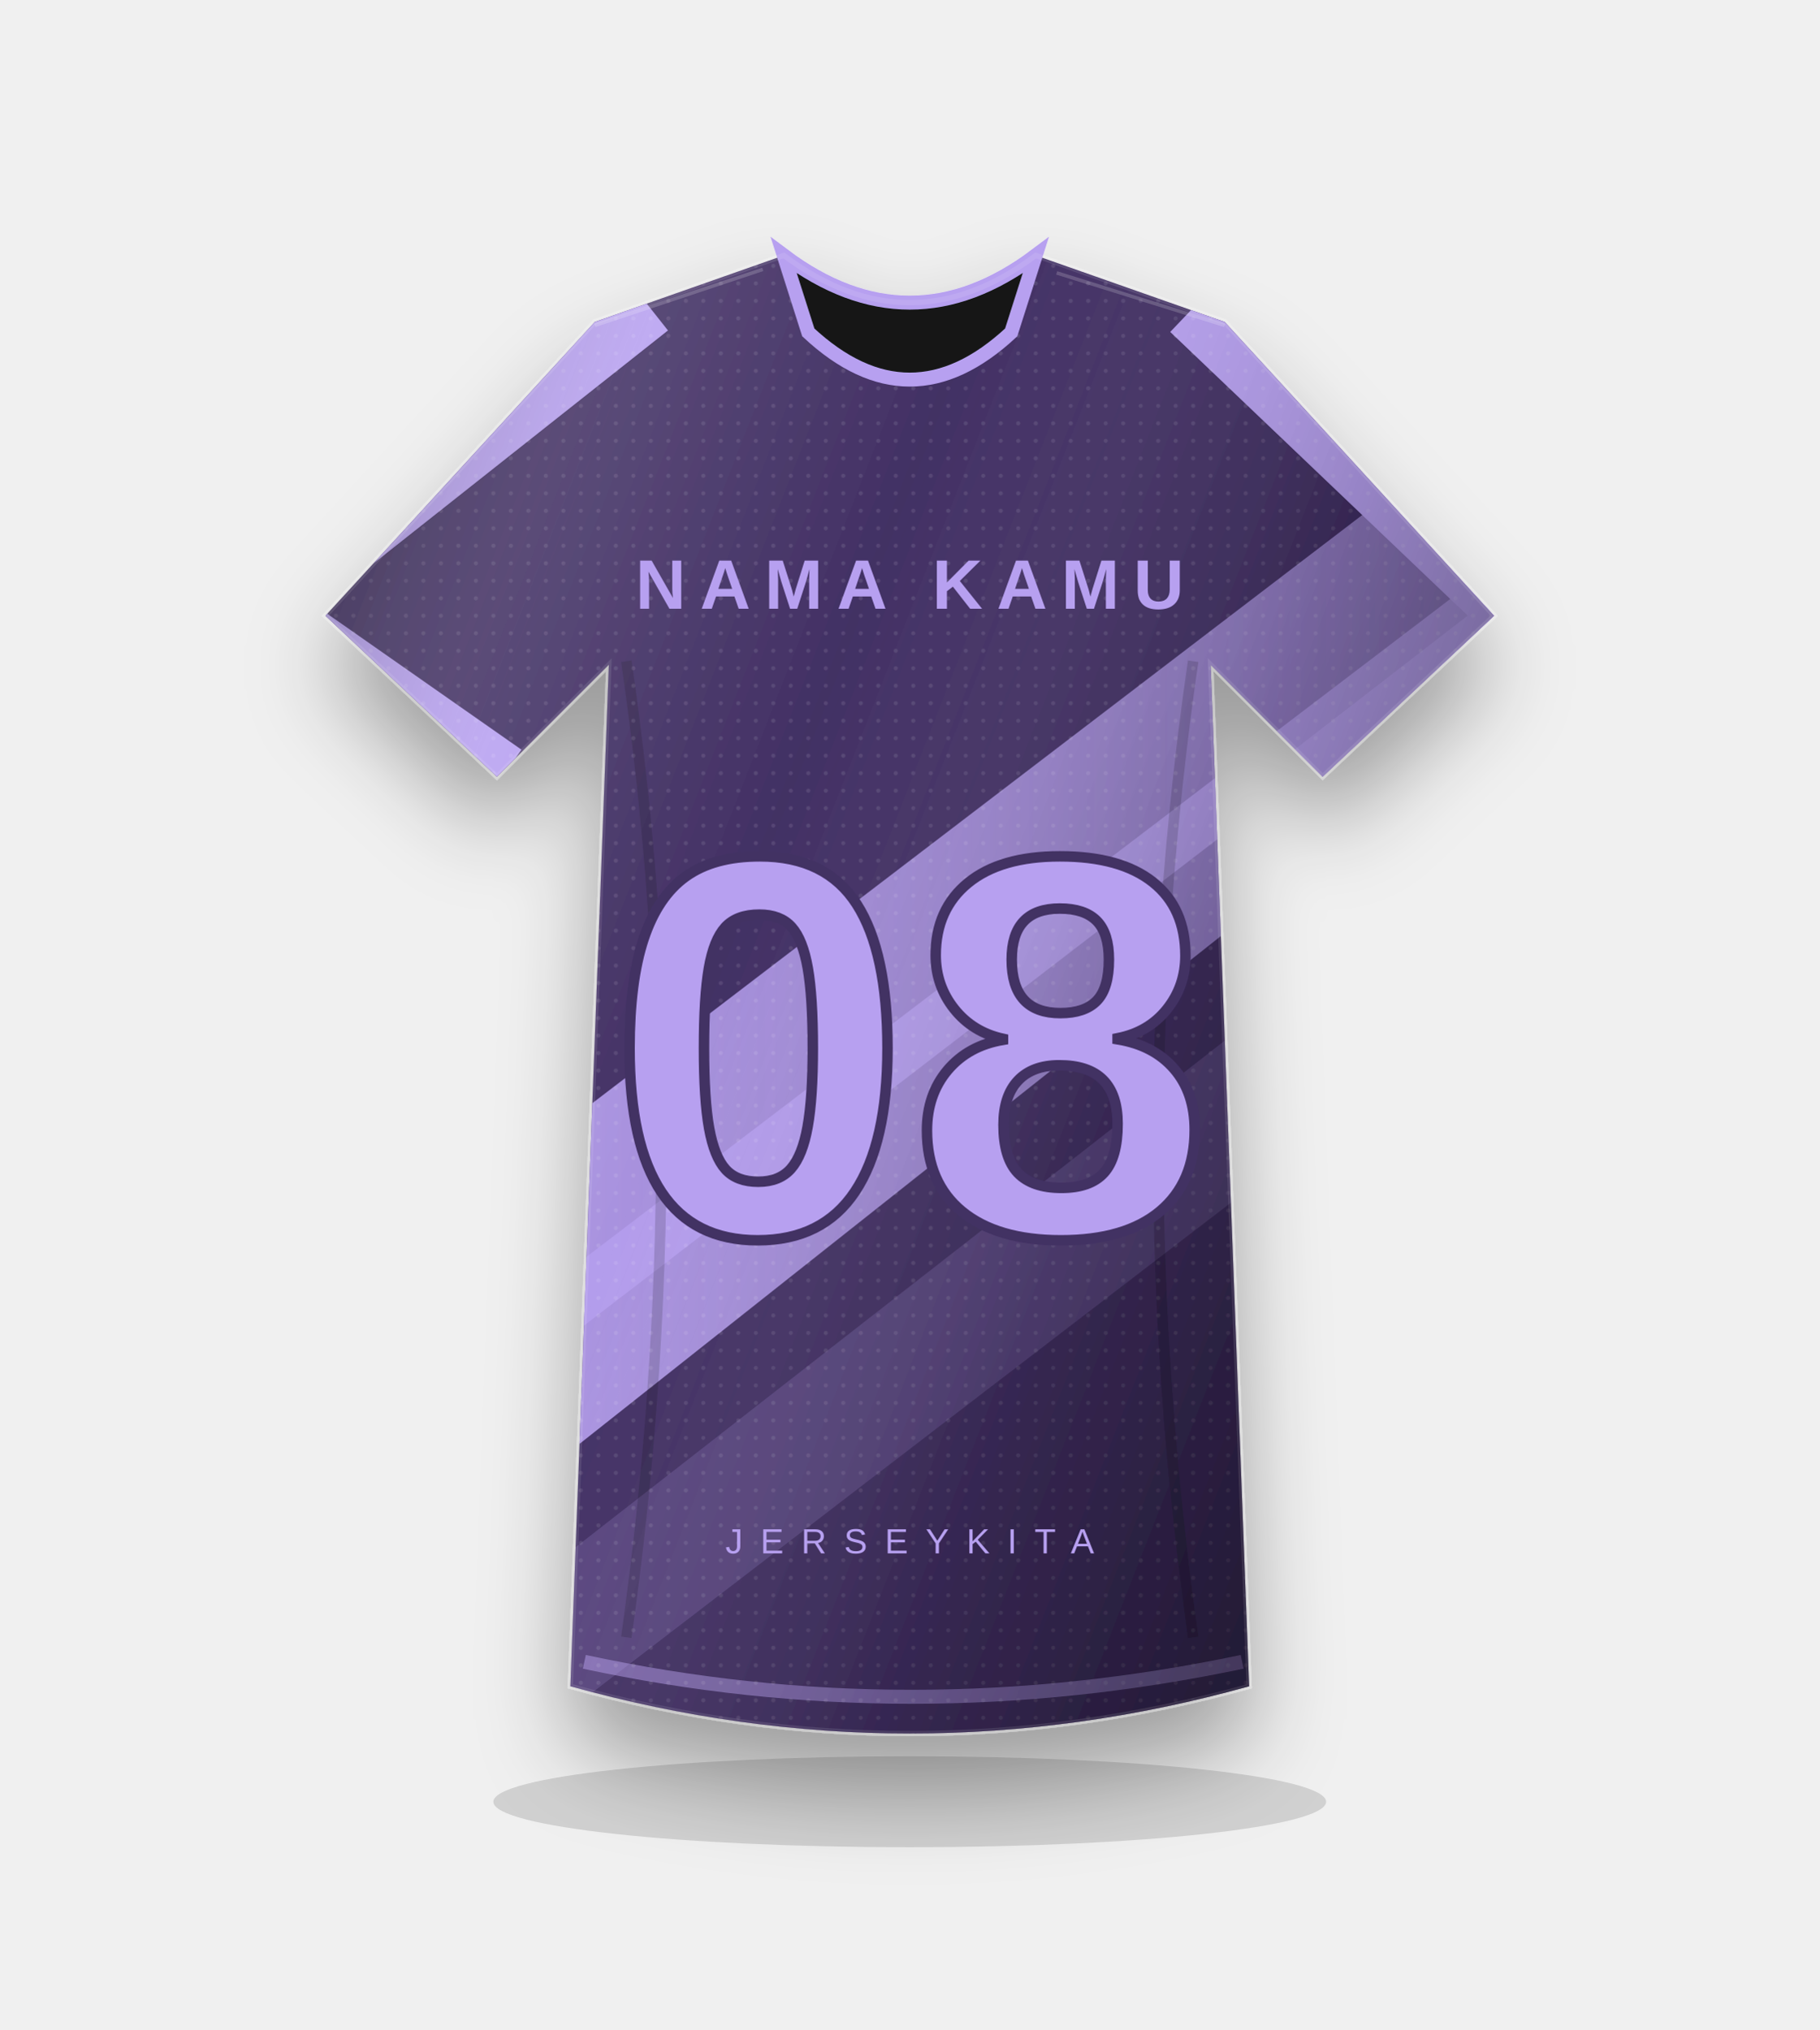
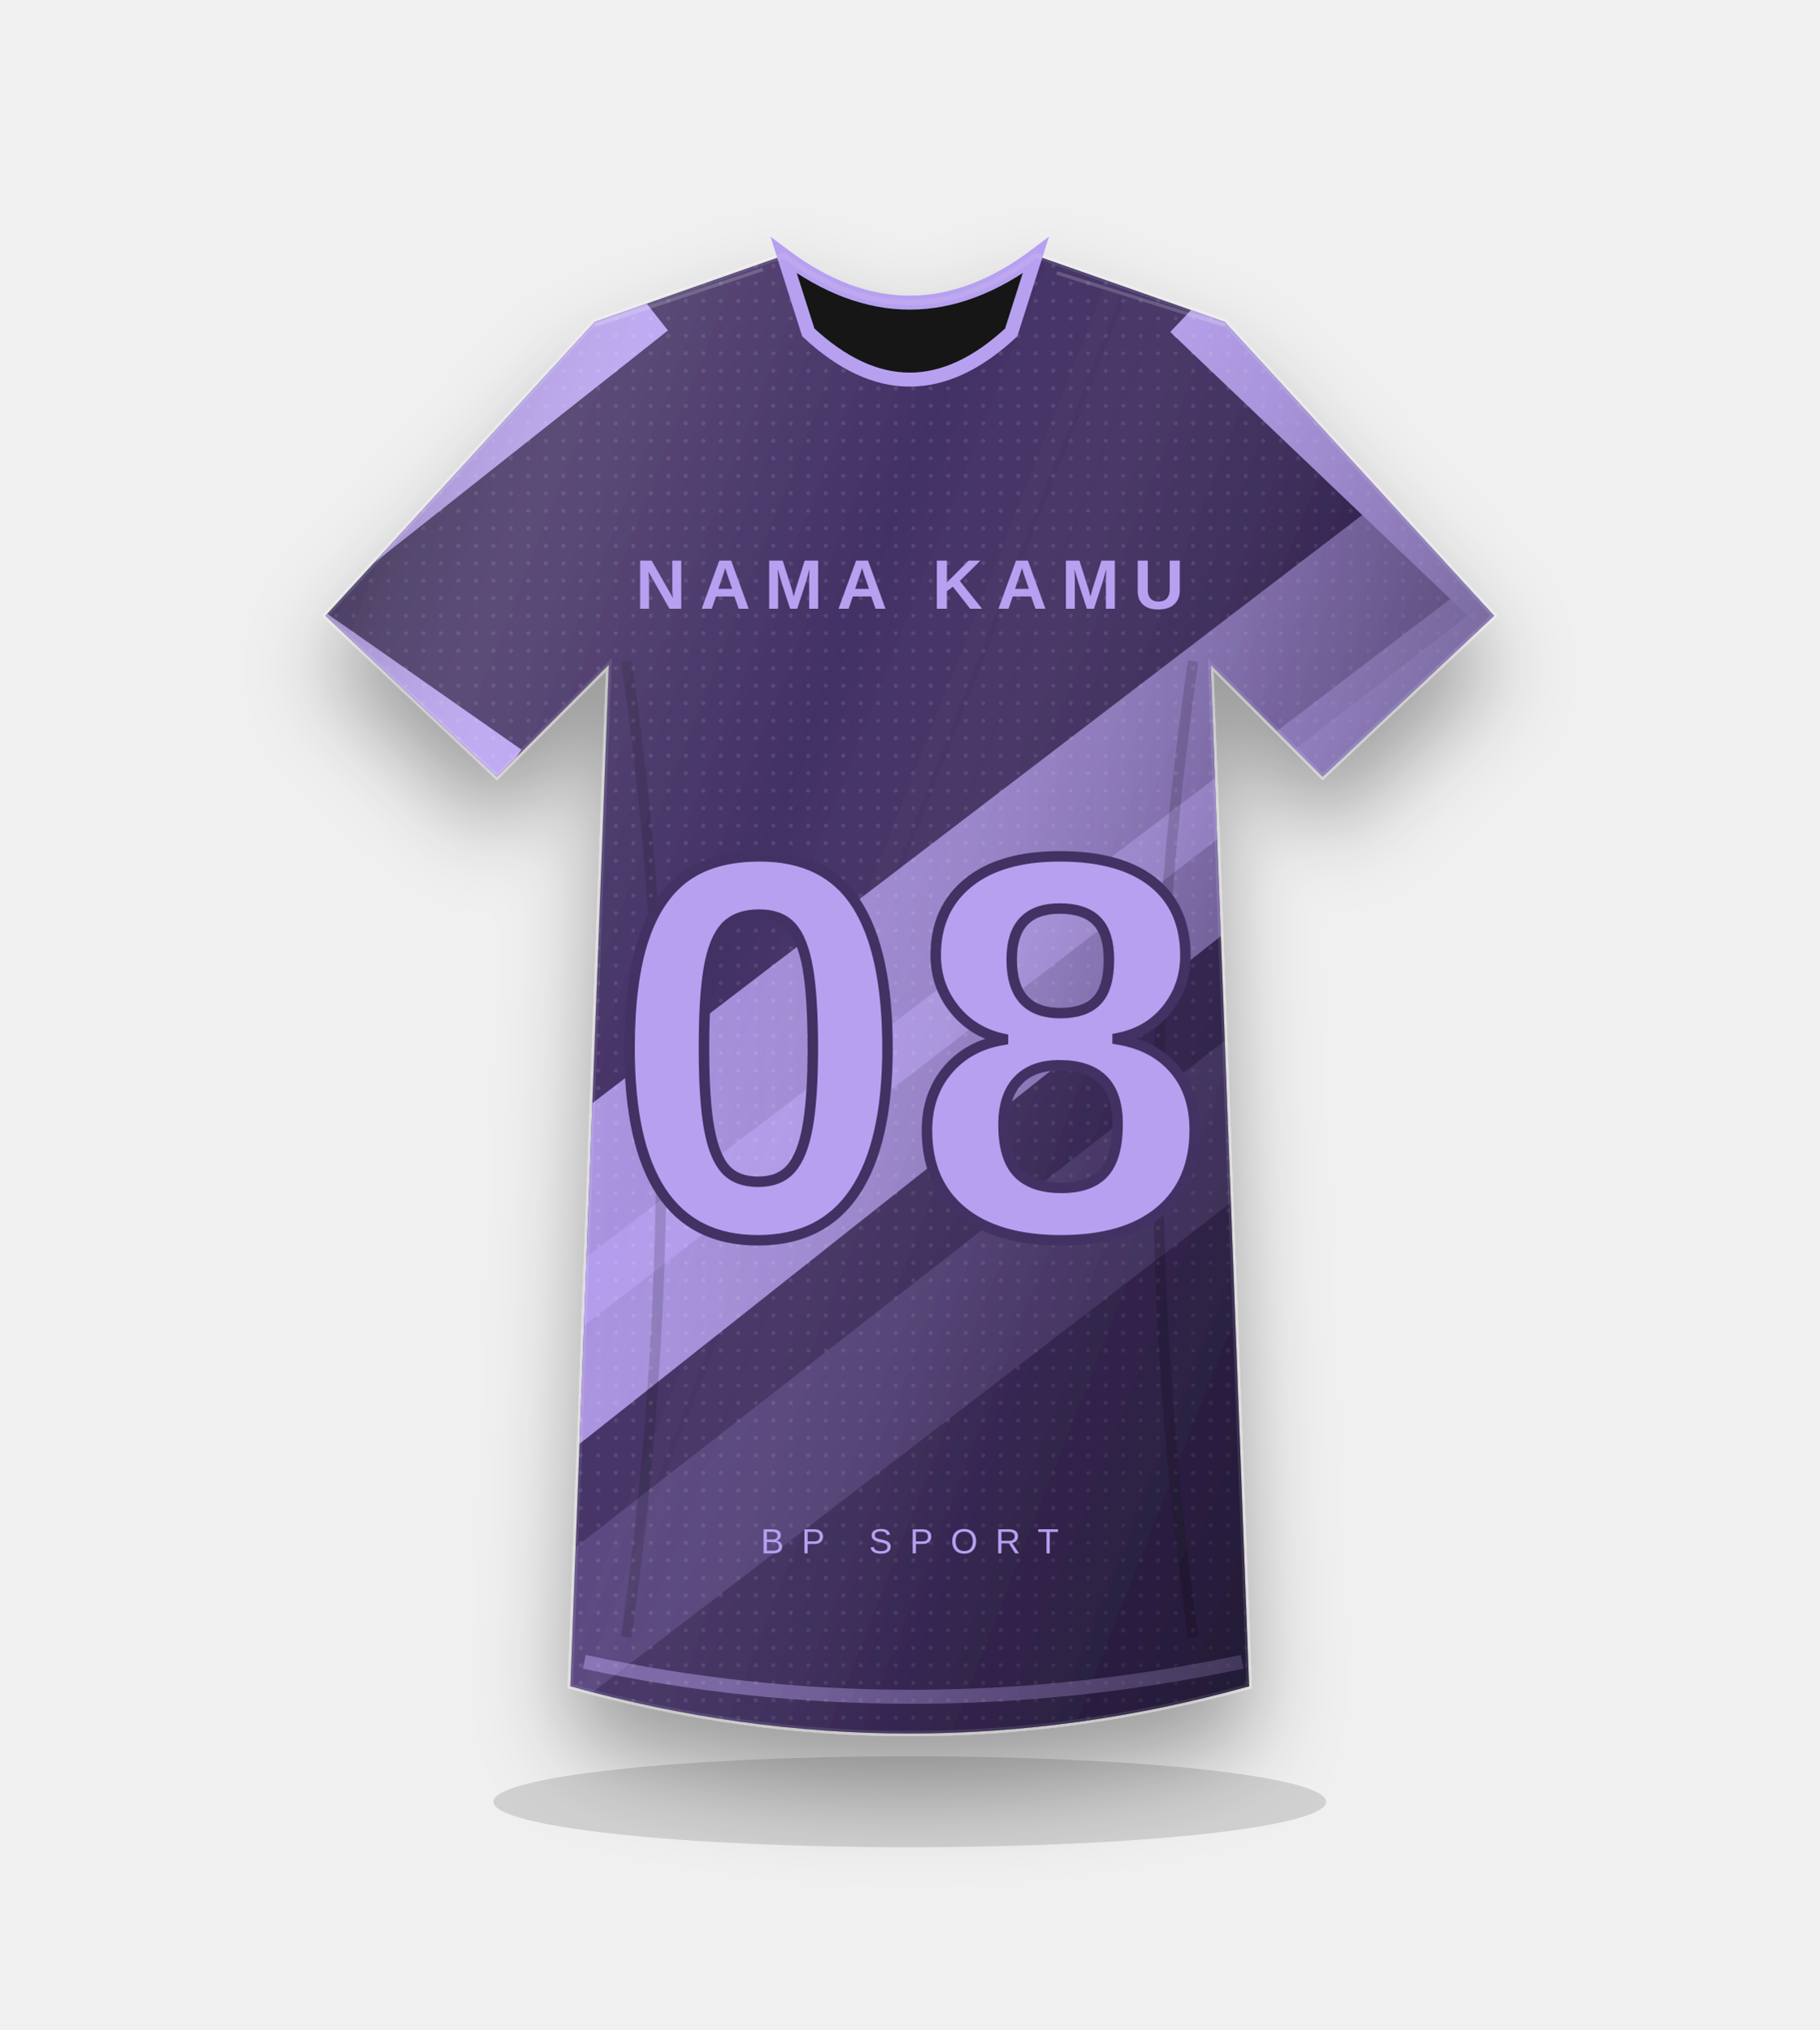
<svg xmlns="http://www.w3.org/2000/svg" width="520" height="580" viewBox="0 0 520 580">
  <defs>
    <linearGradient id="fabric" x1="0" y1="0" x2="1" y2=".5">
      <stop stop-color="#000" stop-opacity=".4" />
      <stop offset=".24" stop-color="#fff" stop-opacity=".12" />
      <stop offset=".46" stop-color="#fff" stop-opacity="0" />
      <stop offset=".77" stop-color="#000" stop-opacity=".17" />
      <stop offset="1" stop-color="#000" stop-opacity=".45" />
    </linearGradient>
    <linearGradient id="stripe">
      <stop stop-color="#b7a0f0" />
      <stop offset="1" stop-color="#b7a0f0" stop-opacity=".55" />
    </linearGradient>
    <pattern id="mesh" width="5" height="5" patternUnits="userSpaceOnUse">
      <circle cx="1" cy="1" r=".6" fill="#fff" opacity=".1" />
    </pattern>
    <clipPath id="shirt">
      <path d="M170 92 L224 73 Q260 100 296 73 L350 92 L427 176 L378 222 L346 190 L357 482 Q260 509 163 482 L174 190 L142 222 L93 176 Z" />
    </clipPath>
    <filter id="shadow">
      <feDropShadow dx="0" dy="15" stdDeviation="13" flood-opacity=".35" />
    </filter>
  </defs>
  <ellipse cx="260" cy="515" rx="119" ry="13" fill="#000" opacity=".13" />
  <g filter="url(#shadow)">
    <path d="M170 92 L224 73 Q260 100 296 73 L350 92 L427 176 L378 222 L346 190 L357 482 Q260 509 163 482 L174 190 L142 222 L93 176 Z" fill="#423064" />
    <g clip-path="url(#shirt)">
      <path d="M65 395 L421 123 L462 178 L116 452 Z" fill="url(#stripe)" />
      <path d="M55 445 L441 151 L448 163 L60 461 Z" fill="#b7a0f0" opacity=".75" />
      <path d="M111 484 L439 228 L461 260 L139 507 Z" fill="#b7a0f0" opacity=".19" />
      <path d="M70 178 L185 87 M341 88 L449 191" stroke="#b7a0f0" stroke-width="19" />
      <path d="M85 178 L145 220 M374 220 L436 172" stroke="#b7a0f0" stroke-width="14" />
      <path d="M167 475 Q260 495 355 475" fill="none" stroke="#b7a0f0" stroke-width="4" opacity=".5" />
      <path d="M179 189 Q199 326 179 468 M341 189 Q321 326 341 468" fill="none" stroke="#000" stroke-width="3" opacity=".15" />
      <path d="M170 92 L224 73 Q260 100 296 73 L350 92 L427 176 L378 222 L346 190 L357 482 Q260 509 163 482 L174 190 L142 222 L93 176 Z" fill="url(#mesh)" />
      <path d="M170 92 L224 73 Q260 100 296 73 L350 92 L427 176 L378 222 L346 190 L357 482 Q260 509 163 482 L174 190 L142 222 L93 176 Z" fill="url(#fabric)" />
    </g>
    <path d="M224 73 Q260 100 296 73 L289 95 Q260 122 231 95 Z" fill="#121914" stroke="#b7a0f0" stroke-width="4" />
    <path d="M170 93 L218 77 M302 78 L350 93" stroke="#fff" stroke-opacity=".18" fill="none" />
    <path d="M170 92 L224 73 Q260 100 296 73 L350 92 L427 176 L378 222 L346 190 L357 482 Q260 509 163 482 L174 190 L142 222 L93 176 Z" fill="none" stroke="#fff" stroke-opacity=".1" stroke-width="1.5" />
    <text x="260" y="174" text-anchor="middle" font-family="Arial,sans-serif" font-size="20" font-weight="800" letter-spacing="4" fill="#b7a0f0">NAMA KAMU</text>
    <text x="260" y="353" text-anchor="middle" font-family="Arial,sans-serif" font-size="155" font-weight="900" fill="#b7a0f0" stroke="#423064" stroke-width="3">08</text>
-     <text x="260" y="444" text-anchor="middle" font-family="Arial,sans-serif" font-size="10" letter-spacing="5" fill="#b7a0f0">JERSEYKITA</text>
+     <text x="260" y="444" text-anchor="middle" font-family="Arial,sans-serif" font-size="10" letter-spacing="5" fill="#b7a0f0">BP SPORT</text>
  </g>
</svg>
